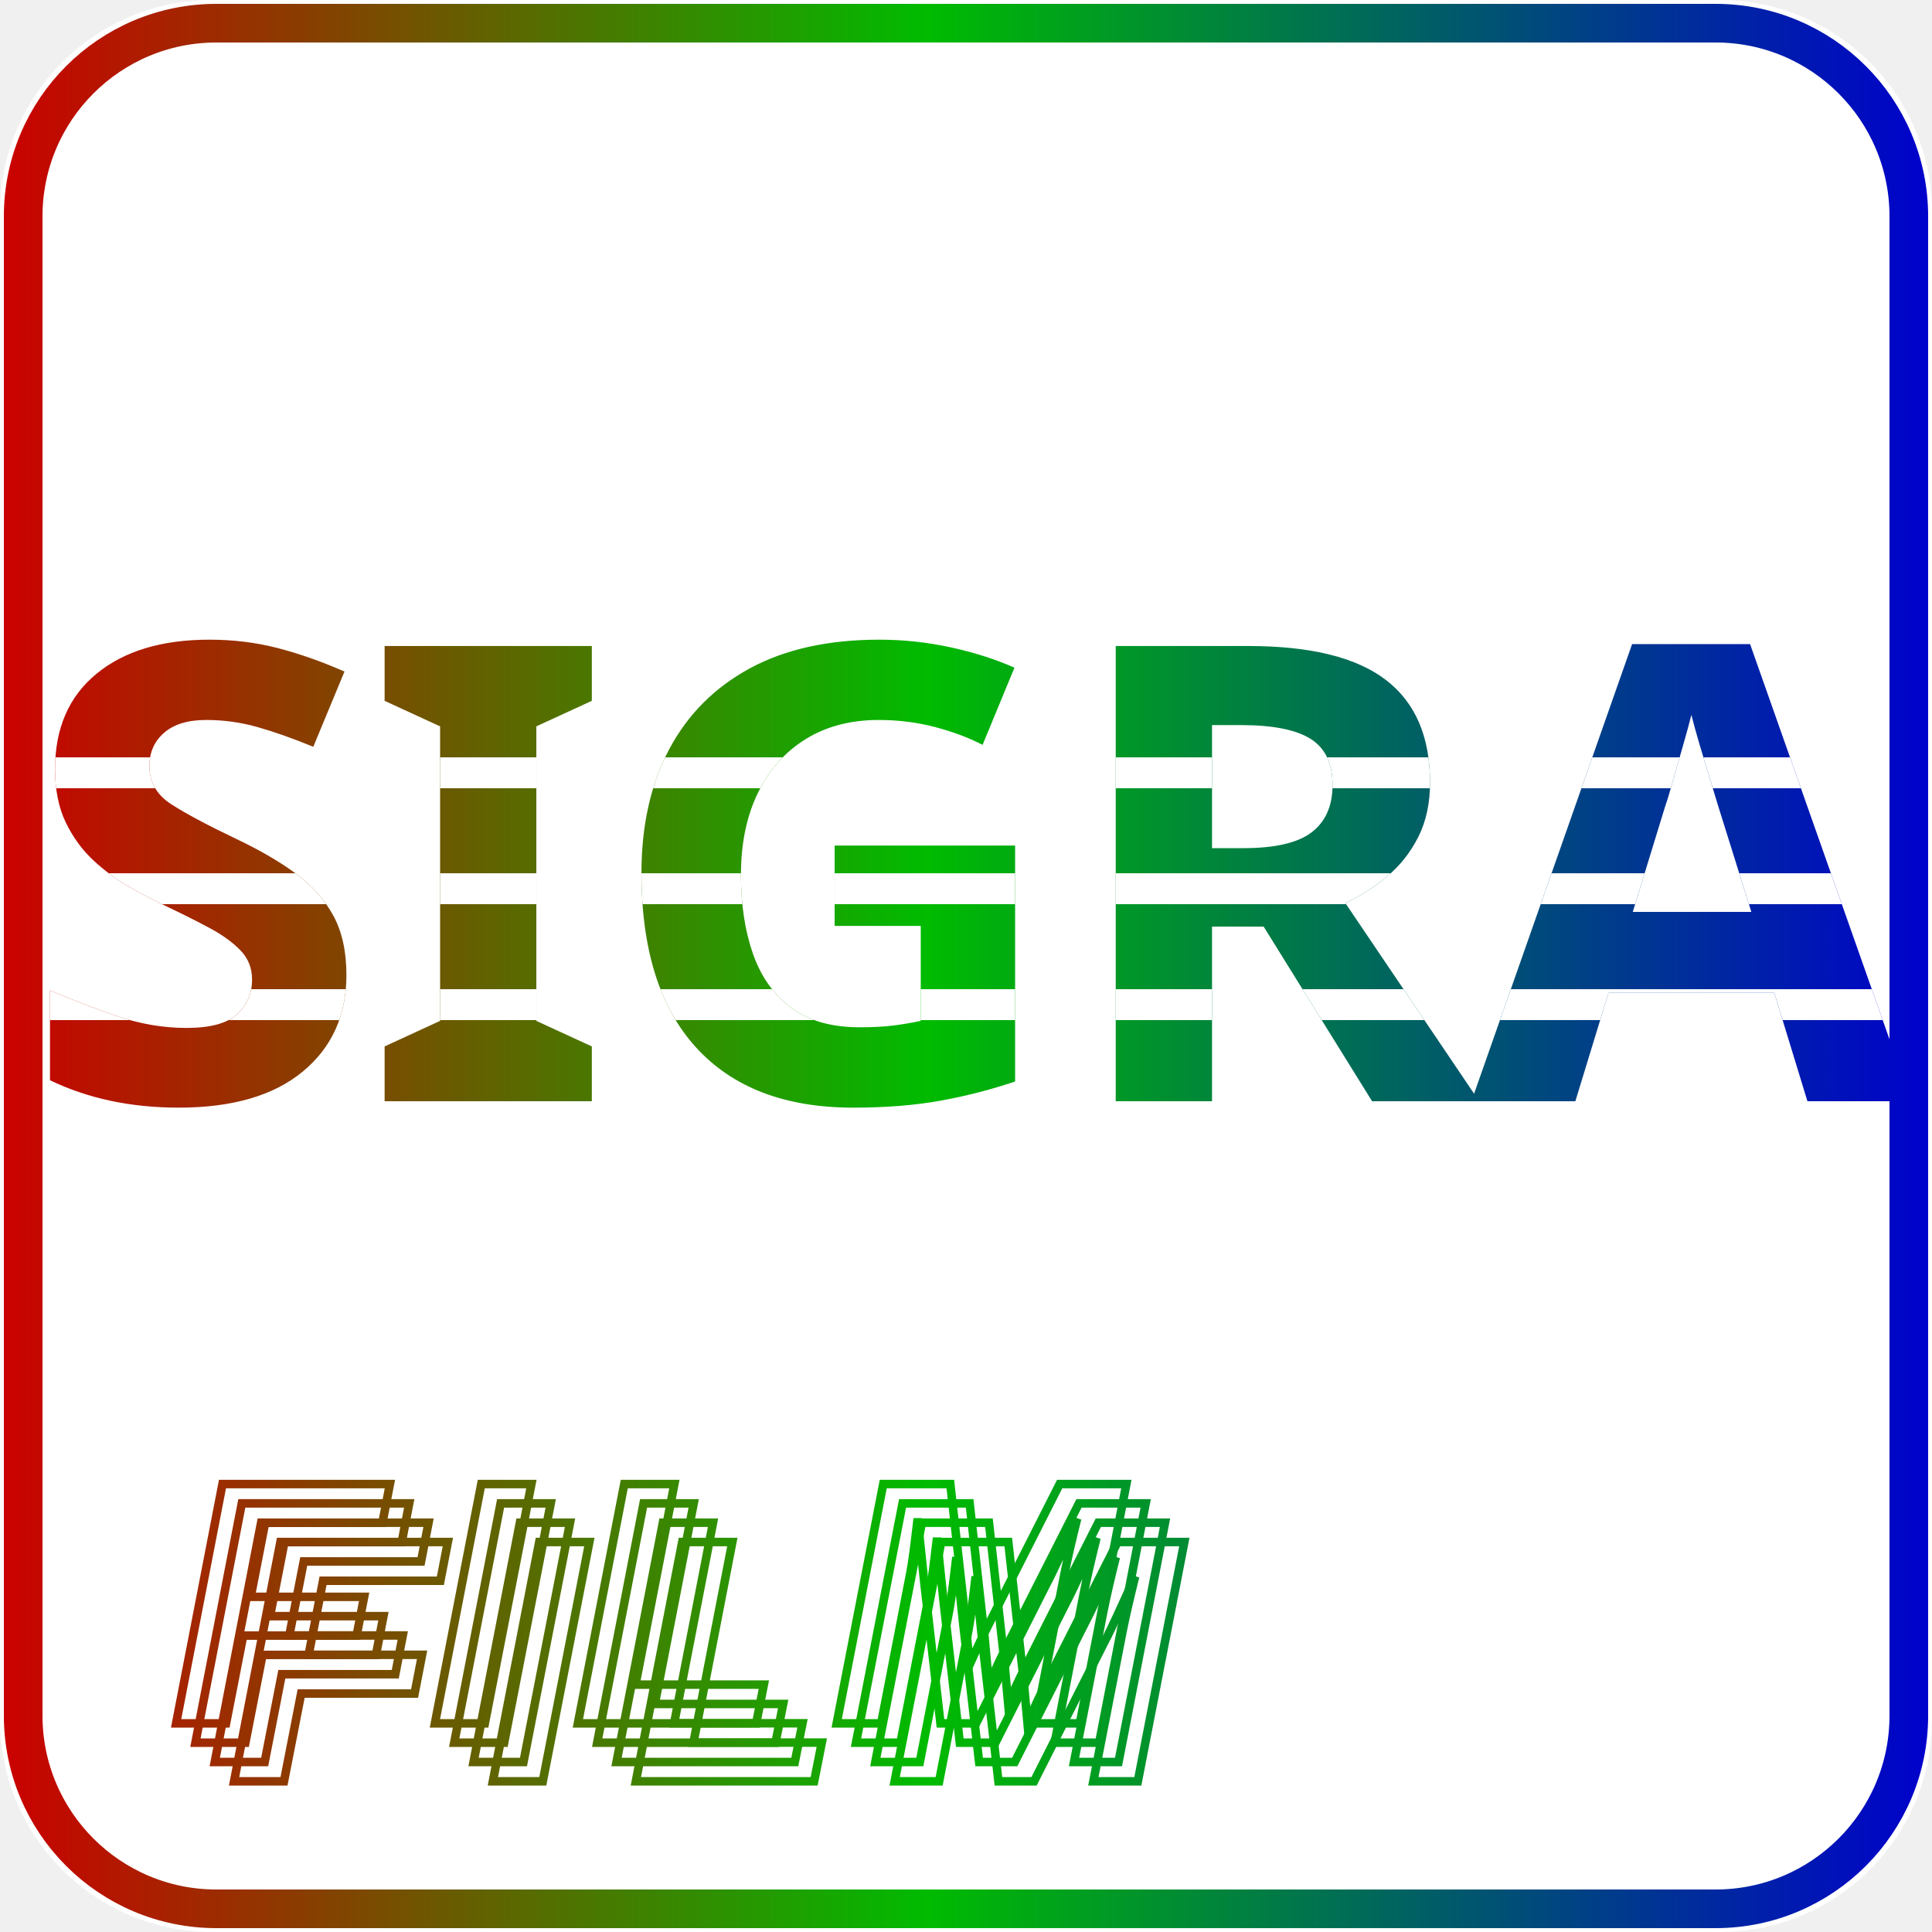
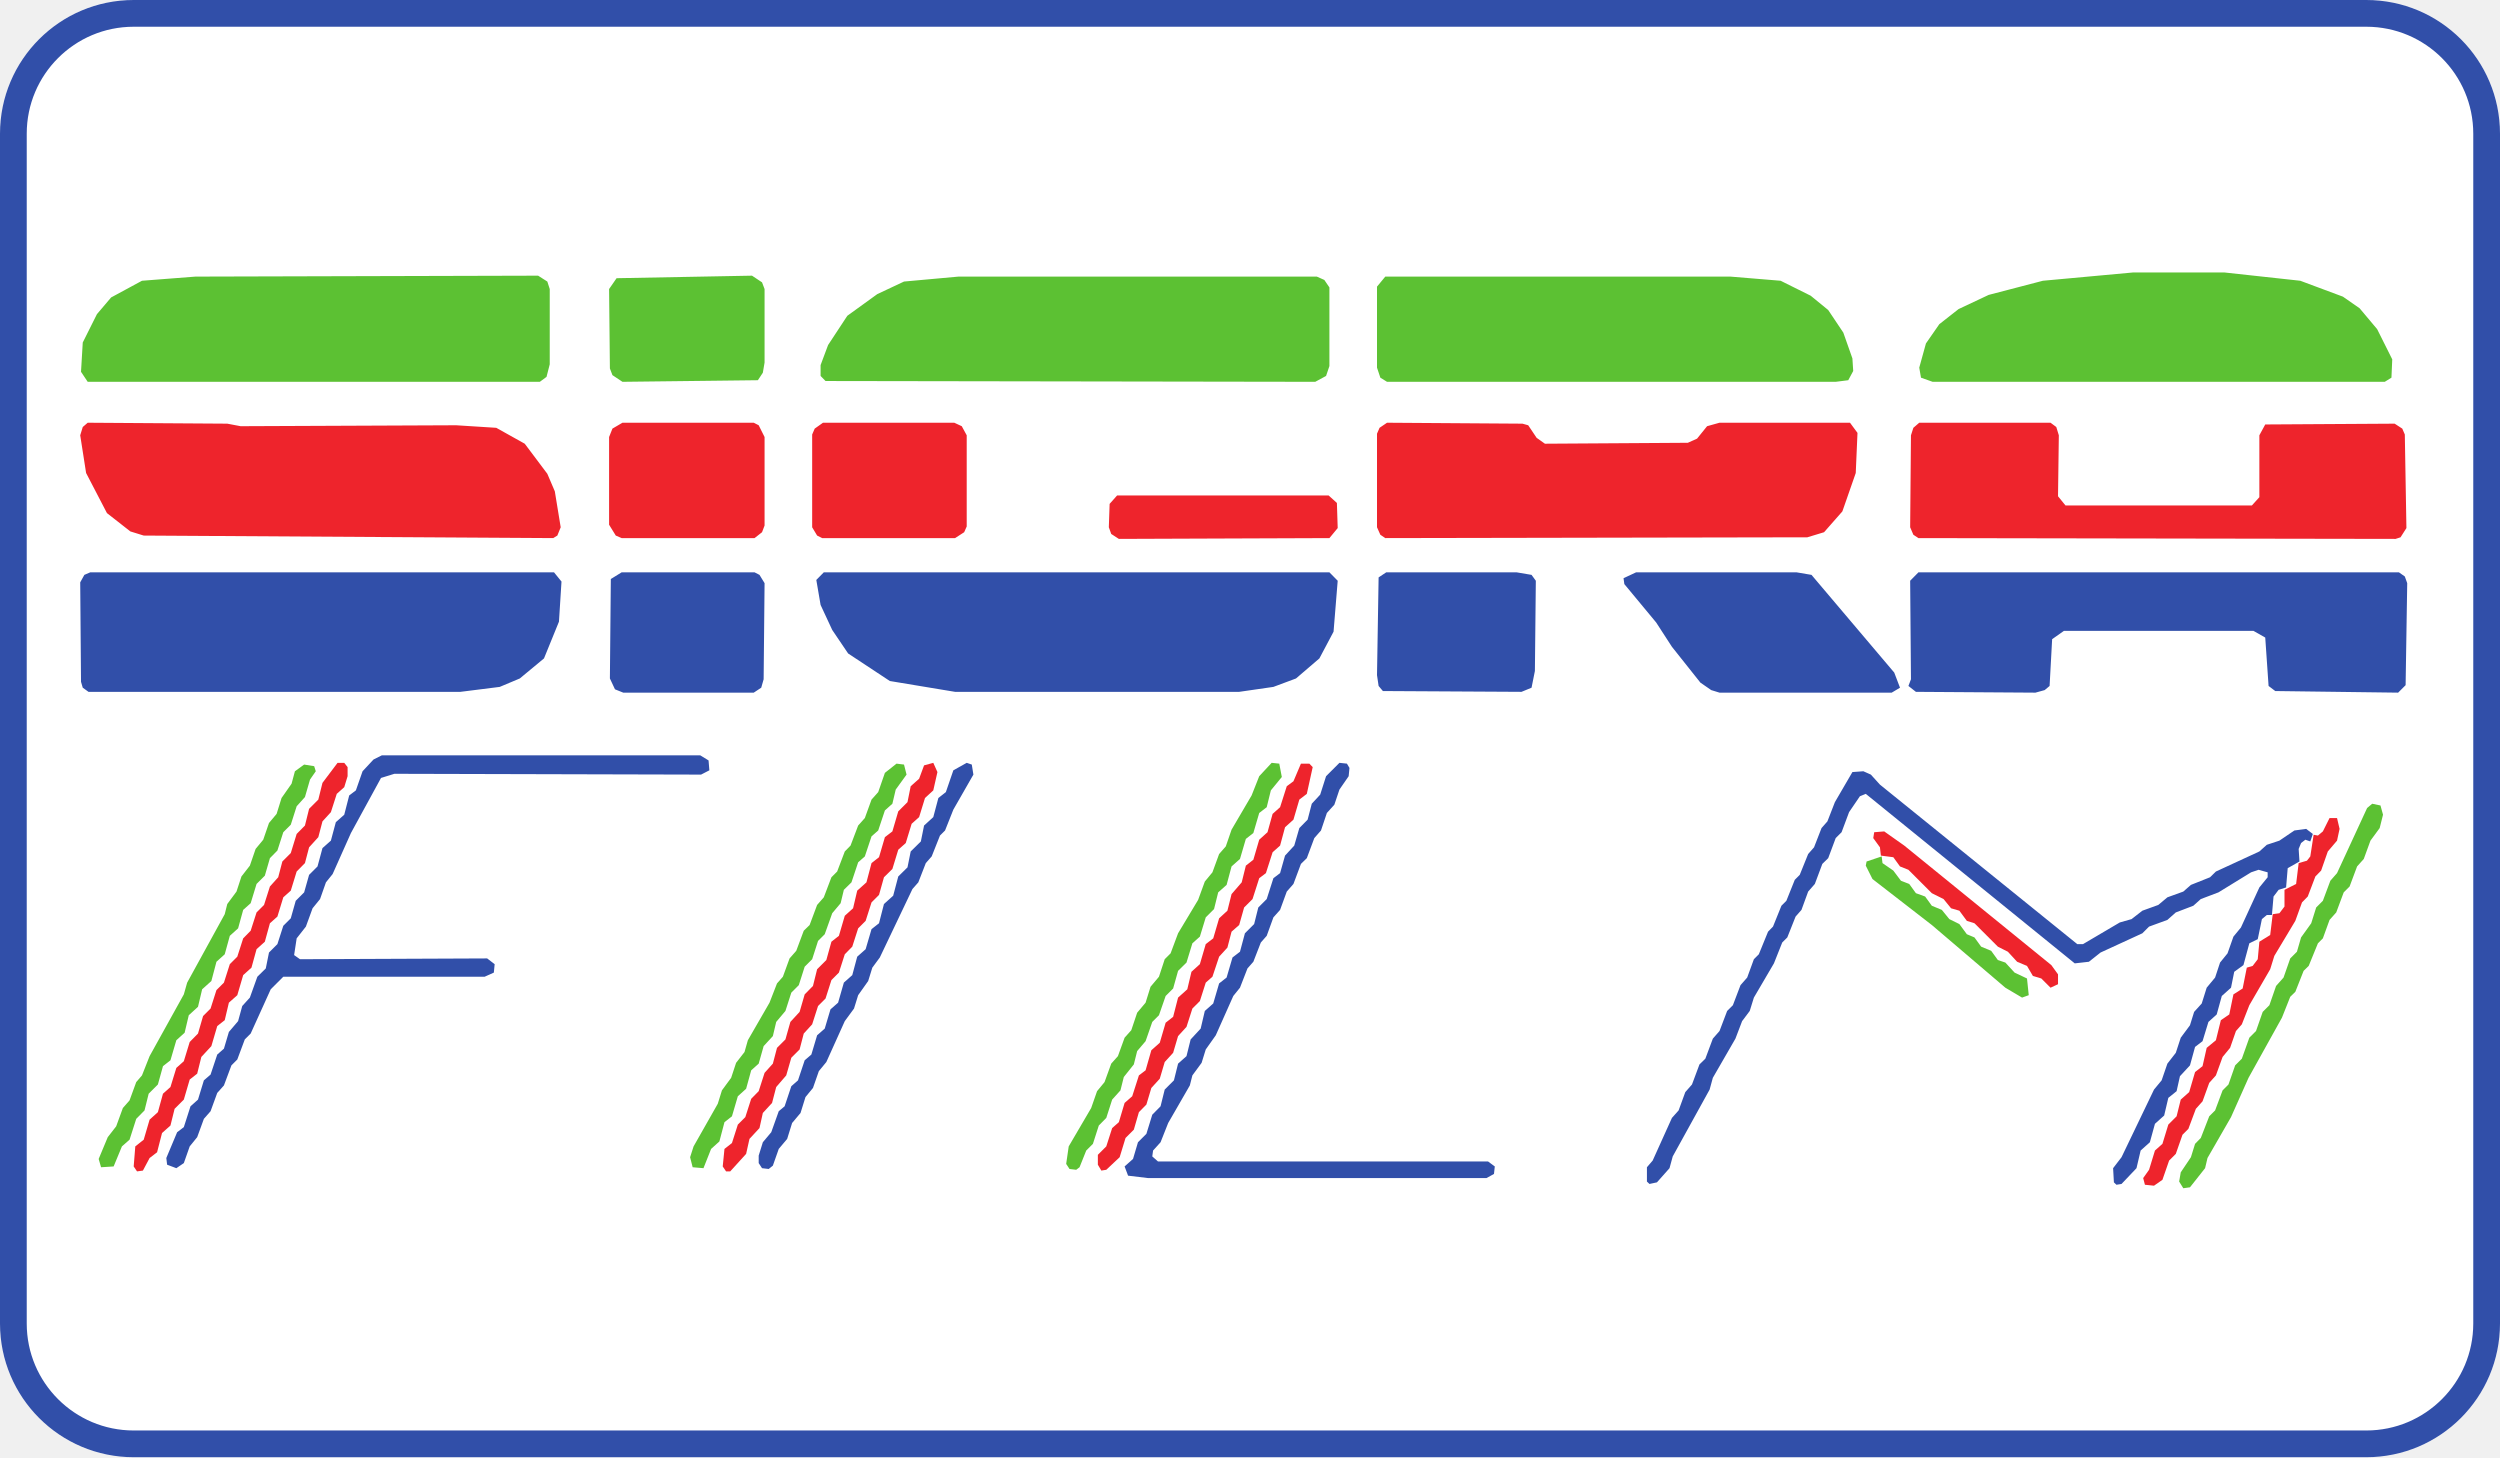
- <svg xmlns="http://www.w3.org/2000/svg" viewBox="0 0 500 500">
-   <defs>
-     <linearGradient id="rg" x1="0" y1="0" x2="500" y2="0" gradientUnits="userSpaceOnUse">
-       <stop offset="0%" stop-color="#cc0000" />
-       <stop offset="48%" stop-color="#00bb00" />
-       <stop offset="100%" stop-color="#0000cc" />
-     </linearGradient>
-     <clipPath id="sc">
-       <text x="250" y="285" text-anchor="middle" font-family="'Arial Black', Impact, sans-serif" font-size="165" font-weight="900" letter-spacing="-2">SIGRA</text>
-     </clipPath>
-   </defs>
-   <rect width="500" height="500" rx="55" fill="white" />
-   <rect x="6" y="6" width="488" height="488" rx="50" fill="none" stroke="url(#rg)" stroke-width="10" />
-   <g clip-path="url(#sc)">
-     <rect width="500" height="500" fill="url(#rg)" />
-     <rect x="0" y="196" width="500" height="8" fill="white" />
-     <rect x="0" y="226" width="500" height="8" fill="white" />
-     <rect x="0" y="256" width="500" height="8" fill="white" />
-   </g>
-   <g font-family="Arial, Helvetica, sans-serif" font-size="90" font-style="italic" font-weight="bold" fill="none" stroke="url(#rg)" stroke-width="2.2" letter-spacing="12">
-     <text x="44" y="446">FILM</text>
-     <text x="49" y="451">FILM</text>
-     <text x="54" y="456">FILM</text>
-     <text x="59" y="461">FILM</text>
-   </g>
+ <svg xmlns="http://www.w3.org/2000/svg" viewBox="0 0 187 109" role="img" aria-label="Sigra Film">
+   <rect x="0" y="0" width="187" height="109" rx="10" fill="#fff" />
+   <path fill="#5cc133" fill-rule="evenodd" d="M139.62 64.44L139.56 64.75L140.06 65.75L144.5 69.19L150 73.88L151.25 74.62L151.75 74.44L151.62 73.19L150.69 72.75L150 72L149.44 71.81L148.94 71.12L148.19 70.81L147.69 70.12L147.12 69.88L146.56 69.12L145.81 68.75L145.25 68.06L144.5 67.75L144 67.06L143.31 66.81L142.81 66.12L142.19 65.88L141.62 65.12L140.81 64.56L140.75 64.06ZM178.06 60.25L177.44 60.12L177.06 60.44L174.81 65.31L174.31 65.88L173.75 67.38L173.25 67.88L172.88 69.06L172.12 70.12L171.81 71.19L171.31 71.69L170.81 73.12L170.25 73.75L169.75 75.19L169.25 75.69L168.75 77.12L168.25 77.62L167.69 79.19L167.19 79.69L166.69 81.12L166.25 81.56L165.69 83.06L165.25 83.5L164.62 85.12L164.19 85.56L163.88 86.56L163.12 87.69L163 88.38L163.31 88.88L163.81 88.81L164.94 87.38L165.12 86.62L166.88 83.56L168.19 80.62L170.69 76.12L171.31 74.56L171.69 74.19L172.31 72.62L172.69 72.25L173.38 70.56L173.75 70.19L174.25 68.81L174.75 68.25L175.31 66.75L175.75 66.31L176.31 64.81L176.81 64.25L177.31 62.88L178 61.94L178.25 60.94ZM23.5 57.31L22.75 57.19L22.06 57.69L21.81 58.62L21.06 59.69L20.69 60.88L20.12 61.56L19.69 62.81L19.12 63.5L18.69 64.75L18.06 65.56L17.69 66.69L17 67.62L16.81 68.38L14 73.5L13.75 74.38L11.19 79L10.62 80.44L10.19 80.94L9.69 82.31L9.19 82.88L8.69 84.25L8.06 85.06L7.38 86.69L7.56 87.31L8.5 87.25L9.12 85.75L9.69 85.25L10.19 83.69L10.81 83.06L11.12 81.81L11.81 81.12L12.19 79.75L12.75 79.31L13.19 77.81L13.81 77.25L14.12 75.94L14.81 75.31L15.12 74L15.81 73.38L16.19 71.94L16.81 71.38L17.19 70L17.81 69.44L18.19 68.06L18.75 67.56L19.19 66.12L19.81 65.5L20.19 64.19L20.75 63.62L21.19 62.25L21.75 61.69L22.19 60.31L22.81 59.62L23.19 58.31L23.62 57.69ZM67.62 57.19L67.06 57.12L66.19 57.81L65.69 59.25L65.19 59.81L64.69 61.19L64.19 61.75L63.62 63.25L63.19 63.69L62.62 65.19L62.19 65.62L61.62 67.12L61.12 67.69L60.56 69.19L60.12 69.62L59.56 71.12L59.06 71.69L58.56 73.06L58.12 73.56L57.56 75L55.94 77.81L55.69 78.69L55.06 79.5L54.69 80.62L54 81.56L53.69 82.56L51.88 85.75L51.62 86.56L51.81 87.31L52.62 87.38L53.19 85.94L53.81 85.38L54.19 83.94L54.75 83.5L55.19 82L55.81 81.44L56.19 80.06L56.75 79.56L57.12 78.25L57.81 77.5L58.06 76.44L58.75 75.62L59.19 74.25L59.75 73.69L60.19 72.31L60.75 71.75L61.19 70.38L61.69 69.88L62.25 68.31L62.88 67.56L63.12 66.56L63.69 66L64.19 64.5L64.69 64.06L65.19 62.56L65.69 62.12L66.19 60.62L66.75 60.12L67 59.06L67.81 57.94ZM95.69 57.12L95.12 57.06L94.19 58.06L93.62 59.5L92.12 62.06L91.69 63.31L91.19 63.88L90.69 65.25L90.12 65.94L89.62 67.31L88.12 69.81L87.56 71.31L87.12 71.75L86.69 73.06L86.06 73.81L85.69 75L85.06 75.75L84.62 77.06L84.12 77.62L83.62 79L83.12 79.56L82.62 80.94L82.06 81.62L81.62 82.88L79.94 85.75L79.75 87.06L80 87.44L80.5 87.5L80.75 87.31L81.25 86.06L81.75 85.56L82.19 84.19L82.75 83.62L83.19 82.25L83.81 81.56L84.06 80.56L84.81 79.62L85.06 78.62L85.69 77.88L86.19 76.44L86.69 75.94L87.19 74.5L87.75 73.94L88.12 72.62L88.75 72L89.19 70.56L89.75 70.06L90.19 68.62L90.81 68L91.12 66.75L91.75 66.19L92.12 64.81L92.75 64.25L93.19 62.75L93.75 62.31L94.19 60.81L94.75 60.38L95.06 59.12L95.88 58.12ZM103 21.44L103 27.5L103.25 28.25L103.75 28.56L137.31 28.56L138.25 28.44L138.62 27.75L138.56 26.81L137.88 24.88L136.75 23.19L135.44 22.12L133.19 21L129.44 20.69L103.62 20.69ZM61.38 28.12L61.75 28.5L98.38 28.56L99.19 28.12L99.44 27.38L99.44 21.5L99.06 20.94L98.5 20.69L71.69 20.69L67.62 21.06L65.62 22L63.38 23.62L61.94 25.81L61.38 27.31ZM57 21.12L56.25 20.62L46.12 20.81L45.56 21.62L45.62 27.56L45.81 28.06L46.56 28.56L56.69 28.44L57.06 27.88L57.19 27.12L57.19 21.62ZM41.12 21.62L40.94 21.06L40.25 20.62L14.62 20.69L10.62 21L8.31 22.25L7.25 23.5L6.19 25.62L6.06 27.81L6.56 28.56L40.38 28.56L40.88 28.19L41.12 27.25ZM143.56 27.5L143.69 28.25L144.56 28.56L178.38 28.56L178.88 28.25L178.94 26.88L177.81 24.62L176.5 23.06L175.25 22.19L172.06 21L166.38 20.38L159.56 20.38L152.81 21L148.75 22.06L146.5 23.12L145.06 24.25L144.06 25.69Z" />
+   <path fill="#ee242c" fill-rule="evenodd" d="M140.19 62.25L140.12 62.69L140.62 63.38L140.69 64L141.62 64.12L142.12 64.81L142.75 65.06L144.5 66.81L145.38 67.25L145.94 67.94L146.56 68.12L147.12 68.88L147.69 69.06L149.44 70.81L150.19 71.19L150.88 71.94L151.62 72.25L152.06 73L152.69 73.19L153.38 73.88L153.94 73.62L153.94 72.88L153.44 72.19L142.44 63.25L140.94 62.19ZM174.81 61.19L174.25 61.19L173.75 62.19L173.38 62.5L173.06 62.44L172.81 64.06L172.56 64.38L171.94 64.56L171.75 66.12L170.88 66.56L170.88 67.81L170.5 68.31L170 68.38L169.81 69.94L169 70.44L168.88 71.75L168.5 72.25L168.06 72.38L167.75 73.94L167.06 74.38L166.75 75.88L166.12 76.31L165.75 77.81L165.06 78.38L164.75 79.75L164.19 80.19L163.75 81.69L163.12 82.25L162.81 83.5L162.19 84.12L161.75 85.56L161.19 86.06L160.75 87.5L160.31 88.12L160.44 88.62L161.12 88.69L161.75 88.25L162.25 86.81L162.75 86.31L163.25 84.88L163.69 84.44L164.25 82.94L164.75 82.38L165.25 81L165.75 80.44L166.25 79.06L166.81 78.38L167.25 77.12L167.69 76.62L168.25 75.19L169.81 72.5L170.12 71.5L171.69 68.88L172.19 67.5L172.62 67.06L173.19 65.56L173.62 65.12L174.12 63.69L174.81 62.88L175 62ZM97.94 57.12L97.31 57.12L96.75 58.44L96.25 58.81L95.75 60.38L95.19 60.88L94.81 62.25L94.19 62.81L93.75 64.31L93.19 64.75L92.88 66L92.12 66.88L91.81 68.12L91.19 68.69L90.75 70.19L90.19 70.62L89.75 72.12L89.12 72.69L88.81 74L88.12 74.62L87.75 76.06L87.19 76.5L86.75 78L86.12 78.56L85.69 80.06L85.19 80.44L84.69 82L84.12 82.5L83.69 83.94L83.19 84.38L82.75 85.75L82.12 86.38L82.12 87.12L82.38 87.56L82.75 87.5L83.75 86.56L84.19 85.12L84.81 84.5L85.19 83.19L85.75 82.62L86.12 81.38L86.75 80.69L87.12 79.44L87.75 78.75L88.12 77.5L88.75 76.81L89.19 75.44L89.75 74.88L90.19 73.5L90.69 73.06L91.19 71.56L91.81 70.88L92.12 69.69L92.69 69.19L93.06 67.88L93.69 67.25L94.19 65.69L94.69 65.31L95.19 63.75L95.75 63.25L96.12 61.88L96.75 61.31L97.19 59.81L97.75 59.38L98.19 57.38ZM69.81 57.06L69.12 57.25L68.75 58.25L68.12 58.81L67.88 60L67.19 60.69L66.75 62.19L66.19 62.62L65.75 64.12L65.19 64.56L64.81 66L64.12 66.62L63.81 67.94L63.19 68.5L62.75 70L62.19 70.44L61.81 71.81L61.12 72.5L60.81 73.75L60.19 74.38L59.81 75.69L59.12 76.44L58.75 77.75L58.12 78.38L57.81 79.56L57.19 80.25L56.75 81.62L56.19 82.19L55.75 83.56L55.19 84.12L54.75 85.5L54.19 85.94L54.06 87.25L54.31 87.62L54.62 87.62L55.81 86.31L56.06 85.19L56.81 84.38L57.06 83.25L57.75 82.5L58.06 81.31L58.81 80.44L59.19 79.12L59.81 78.5L60.12 77.31L60.75 76.62L61.19 75.25L61.75 74.69L62.19 73.31L62.75 72.75L63.19 71.38L63.75 70.81L64.19 69.44L64.75 68.88L65.19 67.5L65.75 66.94L66.12 65.62L66.75 65L67.19 63.56L67.75 63.06L68.19 61.62L68.75 61.12L69.19 59.69L69.81 59.12L70.12 57.75ZM25.75 57.06L25.25 57.06L24.12 58.56L23.81 59.81L23.12 60.5L22.81 61.75L22.19 62.38L21.75 63.81L21.12 64.44L20.81 65.62L20.19 66.31L19.75 67.69L19.19 68.25L18.75 69.62L18.19 70.19L17.75 71.56L17.19 72.12L16.75 73.5L16.19 74.06L15.75 75.44L15.19 76L14.81 77.31L14.19 77.94L13.75 79.38L13.19 79.88L12.75 81.31L12.19 81.81L11.81 83.19L11.19 83.75L10.75 85.25L10.12 85.75L10 87.25L10.25 87.62L10.69 87.56L11.19 86.62L11.75 86.19L12.12 84.75L12.75 84.19L13.06 82.94L13.75 82.25L14.19 80.75L14.75 80.31L15.06 79.06L15.81 78.25L16.25 76.75L16.81 76.31L17.12 75L17.75 74.44L18.19 72.94L18.81 72.38L19.19 71L19.81 70.44L20.19 69.06L20.75 68.56L21.19 67.12L21.75 66.62L22.19 65.19L22.81 64.56L23.12 63.38L23.81 62.62L24.12 61.44L24.75 60.75L25.19 59.38L25.75 58.88L26 58.06L26 57.38ZM83 37.69L82.94 39.44L83.12 39.94L83.69 40.31L99.44 40.25L100.06 39.5L100 37.62L99.38 37.06L83.56 37.06ZM142.94 32.56L142.88 39.44L143.12 40L143.5 40.25L179.19 40.31L179.56 40.19L180 39.5L179.88 32.5L179.69 32.06L179.12 31.69L169.44 31.75L169 32.56L169 37.19L168.44 37.81L154.5 37.81L153.94 37.12L154 32.56L153.81 31.94L153.38 31.62L143.56 31.62L143.12 32ZM103 39.44L103.25 40L103.62 40.25L135.19 40.19L136.44 39.81L137.81 38.25L138.81 35.38L138.94 32.38L138.38 31.62L128.62 31.62L127.69 31.88L126.94 32.81L126.25 33.12L115.56 33.19L114.94 32.75L114.31 31.81L113.88 31.69L103.75 31.62L103.19 32L103 32.44ZM60.94 32.06L60.75 32.5L60.75 39.44L61.12 40.06L61.5 40.25L71.44 40.25L72.12 39.81L72.31 39.38L72.31 32.56L71.94 31.88L71.38 31.62L61.56 31.62ZM45.81 32.06L45.56 32.69L45.56 39.25L46.06 40.06L46.5 40.25L56.44 40.25L57 39.81L57.19 39.31L57.19 32.69L56.75 31.81L56.38 31.62L46.56 31.62ZM6 32.56L6.44 35.38L8 38.38L9.75 39.75L10.75 40.06L41.38 40.25L41.69 40.06L41.94 39.44L41.5 36.75L40.94 35.44L39.25 33.19L37.12 32L34.12 31.81L18 31.88L17 31.69L6.56 31.62L6.19 31.94Z" />
+   <path fill="#314fa9" fill-rule="evenodd" d="M138.56 57.75L137.25 60L136.69 61.44L136.25 61.94L135.69 63.38L135.25 63.88L134.62 65.44L134.25 65.81L133.62 67.38L133.25 67.75L132.62 69.31L132.25 69.69L131.56 71.38L131.19 71.75L130.69 73.12L130.19 73.69L129.62 75.19L129.19 75.62L128.62 77.12L128.12 77.69L127.56 79.19L127.12 79.62L126.56 81.12L126.06 81.69L125.56 83.06L125.06 83.62L123.62 86.81L123.19 87.31L123.19 88.38L123.38 88.56L123.94 88.44L124.88 87.38L125.12 86.5L127.88 81.5L128.12 80.62L129.81 77.69L130.31 76.38L130.88 75.62L131.19 74.62L132.69 72.06L133.31 70.5L133.69 70.12L134.31 68.56L134.75 68.06L135.25 66.69L135.75 66.12L136.31 64.62L136.75 64.19L137.31 62.69L137.75 62.25L138.31 60.75L139.12 59.56L139.56 59.38L155.19 72.06L156.25 71.94L157.12 71.25L160.25 69.81L160.75 69.31L162.12 68.81L162.75 68.25L164.06 67.75L164.62 67.25L165.94 66.75L168.38 65.25L168.94 65.06L169.62 65.25L169.62 65.62L169 66.38L167.62 69.38L167.06 70.06L166.62 71.31L166.06 72L165.69 73.12L165.06 73.88L164.69 75.06L164.12 75.69L163.81 76.69L163.12 77.62L162.75 78.75L162.12 79.56L161.69 80.81L161.12 81.5L158.69 86.56L158.06 87.38L158.12 88.44L158.31 88.62L158.69 88.56L159.81 87.38L160.12 86.06L160.81 85.44L161.19 84.06L161.88 83.44L162.19 82.12L162.81 81.62L163.06 80.5L163.81 79.69L164.19 78.31L164.75 77.88L165.19 76.44L165.81 75.88L166.19 74.5L166.88 73.88L167.12 72.69L167.81 72.19L168.25 70.56L168.88 70.25L169.19 68.75L169.56 68.44L169.94 68.44L170.06 67.06L170.44 66.56L171 66.38L171.12 64.94L172 64.44L171.94 63.5L172.12 63.06L172.44 62.81L172.81 62.94L173 62.38L172.5 62L171.62 62.12L170.5 62.88L169.56 63.19L169 63.69L165.75 65.19L165.31 65.62L163.88 66.19L163.31 66.69L162.12 67.12L161.44 67.69L160.25 68.12L159.44 68.75L158.56 69L155.81 70.62L155.38 70.62L140.62 58.69L139.94 57.94L139.38 57.69ZM100.75 57.12L100.19 57.06L99.19 58.06L98.75 59.44L98.12 60.12L97.81 61.31L97.19 61.94L96.81 63.25L96.12 64L95.75 65.31L95.25 65.69L94.75 67.25L94.12 67.88L93.81 69.12L93.12 69.81L92.75 71.19L92.19 71.62L91.75 73.12L91.19 73.56L90.75 75.06L90.12 75.62L89.81 76.94L89.06 77.75L88.75 79L88.12 79.56L87.81 80.81L87.12 81.5L86.81 82.75L86.19 83.38L85.75 84.81L85.12 85.44L84.75 86.69L84.12 87.25L84.38 87.94L85.88 88.12L111.19 88.12L111.75 87.81L111.81 87.25L111.31 86.88L86.62 86.88L86.19 86.5L86.25 86.06L86.81 85.44L87.38 84L89 81.19L89.19 80.44L89.88 79.5L90.19 78.5L90.94 77.44L92.25 74.5L92.75 73.88L93.31 72.44L93.75 71.94L94.31 70.5L94.75 70L95.25 68.62L95.75 68.06L96.25 66.69L96.75 66.12L97.31 64.62L97.75 64.19L98.31 62.69L98.81 62.12L99.25 60.81L99.81 60.19L100.19 59.06L100.88 58.06L100.94 57.44ZM72.69 57.19L72.31 57.06L71.31 57.62L70.75 59.25L70.19 59.69L69.81 61.12L69.12 61.75L68.88 62.94L68.12 63.69L67.88 64.88L67.19 65.56L66.81 67L66.12 67.62L65.75 69.06L65.19 69.5L64.75 71L64.12 71.56L63.75 72.94L63.12 73.5L62.69 75L62.12 75.5L61.69 76.94L61.12 77.44L60.69 78.88L60.19 79.31L59.69 80.81L59.19 81.25L58.69 82.75L58.25 83.12L57.69 84.69L57.06 85.44L56.75 86.44L56.75 87L57 87.38L57.5 87.44L57.81 87.19L58.25 85.94L58.88 85.19L59.25 84L59.88 83.25L60.25 82.06L60.81 81.38L61.25 80.12L61.81 79.44L63.19 76.38L63.88 75.44L64.19 74.44L64.94 73.38L65.25 72.38L65.81 71.62L68.25 66.5L68.69 66L69.25 64.56L69.69 64.06L70.31 62.5L70.69 62.12L71.31 60.56L72.81 57.94ZM53 56.88L52.38 56.5L28.56 56.5L27.94 56.81L27.12 57.69L26.62 59.12L26.12 59.5L25.75 60.94L25.12 61.5L24.75 62.88L24.12 63.44L23.75 64.81L23.12 65.44L22.75 66.75L22.12 67.38L21.75 68.69L21.19 69.25L20.75 70.62L20.12 71.25L19.88 72.44L19.25 73.06L18.69 74.62L18.12 75.25L17.81 76.38L17.12 77.19L16.75 78.44L16.25 78.88L15.75 80.38L15.25 80.81L14.81 82.25L14.25 82.75L13.75 84.31L13.25 84.69L12.44 86.62L12.5 87.12L13.19 87.38L13.75 87L14.19 85.75L14.75 85.06L15.25 83.69L15.75 83.12L16.25 81.75L16.75 81.19L17.31 79.69L17.75 79.25L18.31 77.75L18.75 77.31L20.25 74L21.19 73.06L36.25 73.06L36.94 72.75L37 72.12L36.44 71.69L22.44 71.75L22 71.44L22.19 70.19L22.88 69.31L23.38 67.94L23.94 67.25L24.38 66L24.88 65.38L26.25 62.31L28.5 58.19L29.5 57.88L52.44 57.94L53.06 57.62ZM142.88 43.44L142.94 50.81L142.75 51.31L143.31 51.75L152.25 51.81L152.94 51.62L153.31 51.31L153.5 47.81L154.38 47.19L168.56 47.19L169.44 47.69L169.69 51.31L170.19 51.69L179.38 51.81L179.94 51.25L180.06 43.62L179.88 43.12L179.44 42.81L143.5 42.81ZM121.44 43.25L121.5 43.69L123.88 46.56L125.06 48.38L127.19 51.06L128 51.62L128.62 51.81L141.5 51.81L142.12 51.44L141.69 50.31L135.5 43L134.38 42.81L122.38 42.81ZM103.12 43.19L103 50.5L103.12 51.31L103.44 51.69L113.81 51.75L114.56 51.44L114.81 50.19L114.88 43.44L114.56 43L113.44 42.81L103.69 42.81ZM61.06 43.38L61.38 45.25L62.25 47.12L63.44 48.88L66.56 50.94L71.44 51.75L92.69 51.75L95.25 51.38L96.94 50.75L98.69 49.25L99.75 47.25L100.06 43.44L99.44 42.81L61.62 42.81ZM45.69 43.31L45.62 50.75L46 51.56L46.62 51.81L56.38 51.81L56.94 51.44L57.12 50.81L57.19 43.62L56.81 43L56.44 42.81L46.5 42.81ZM6.06 51L6.19 51.44L6.62 51.75L34.44 51.75L37.38 51.38L38.88 50.75L40.69 49.25L41.81 46.5L42 43.5L41.44 42.81L6.75 42.81L6.31 43L6 43.56Z" />
+   <rect x="1" y="1" width="185" height="107" rx="9" fill="none" stroke="#314fa9" stroke-width="2" />
</svg>
